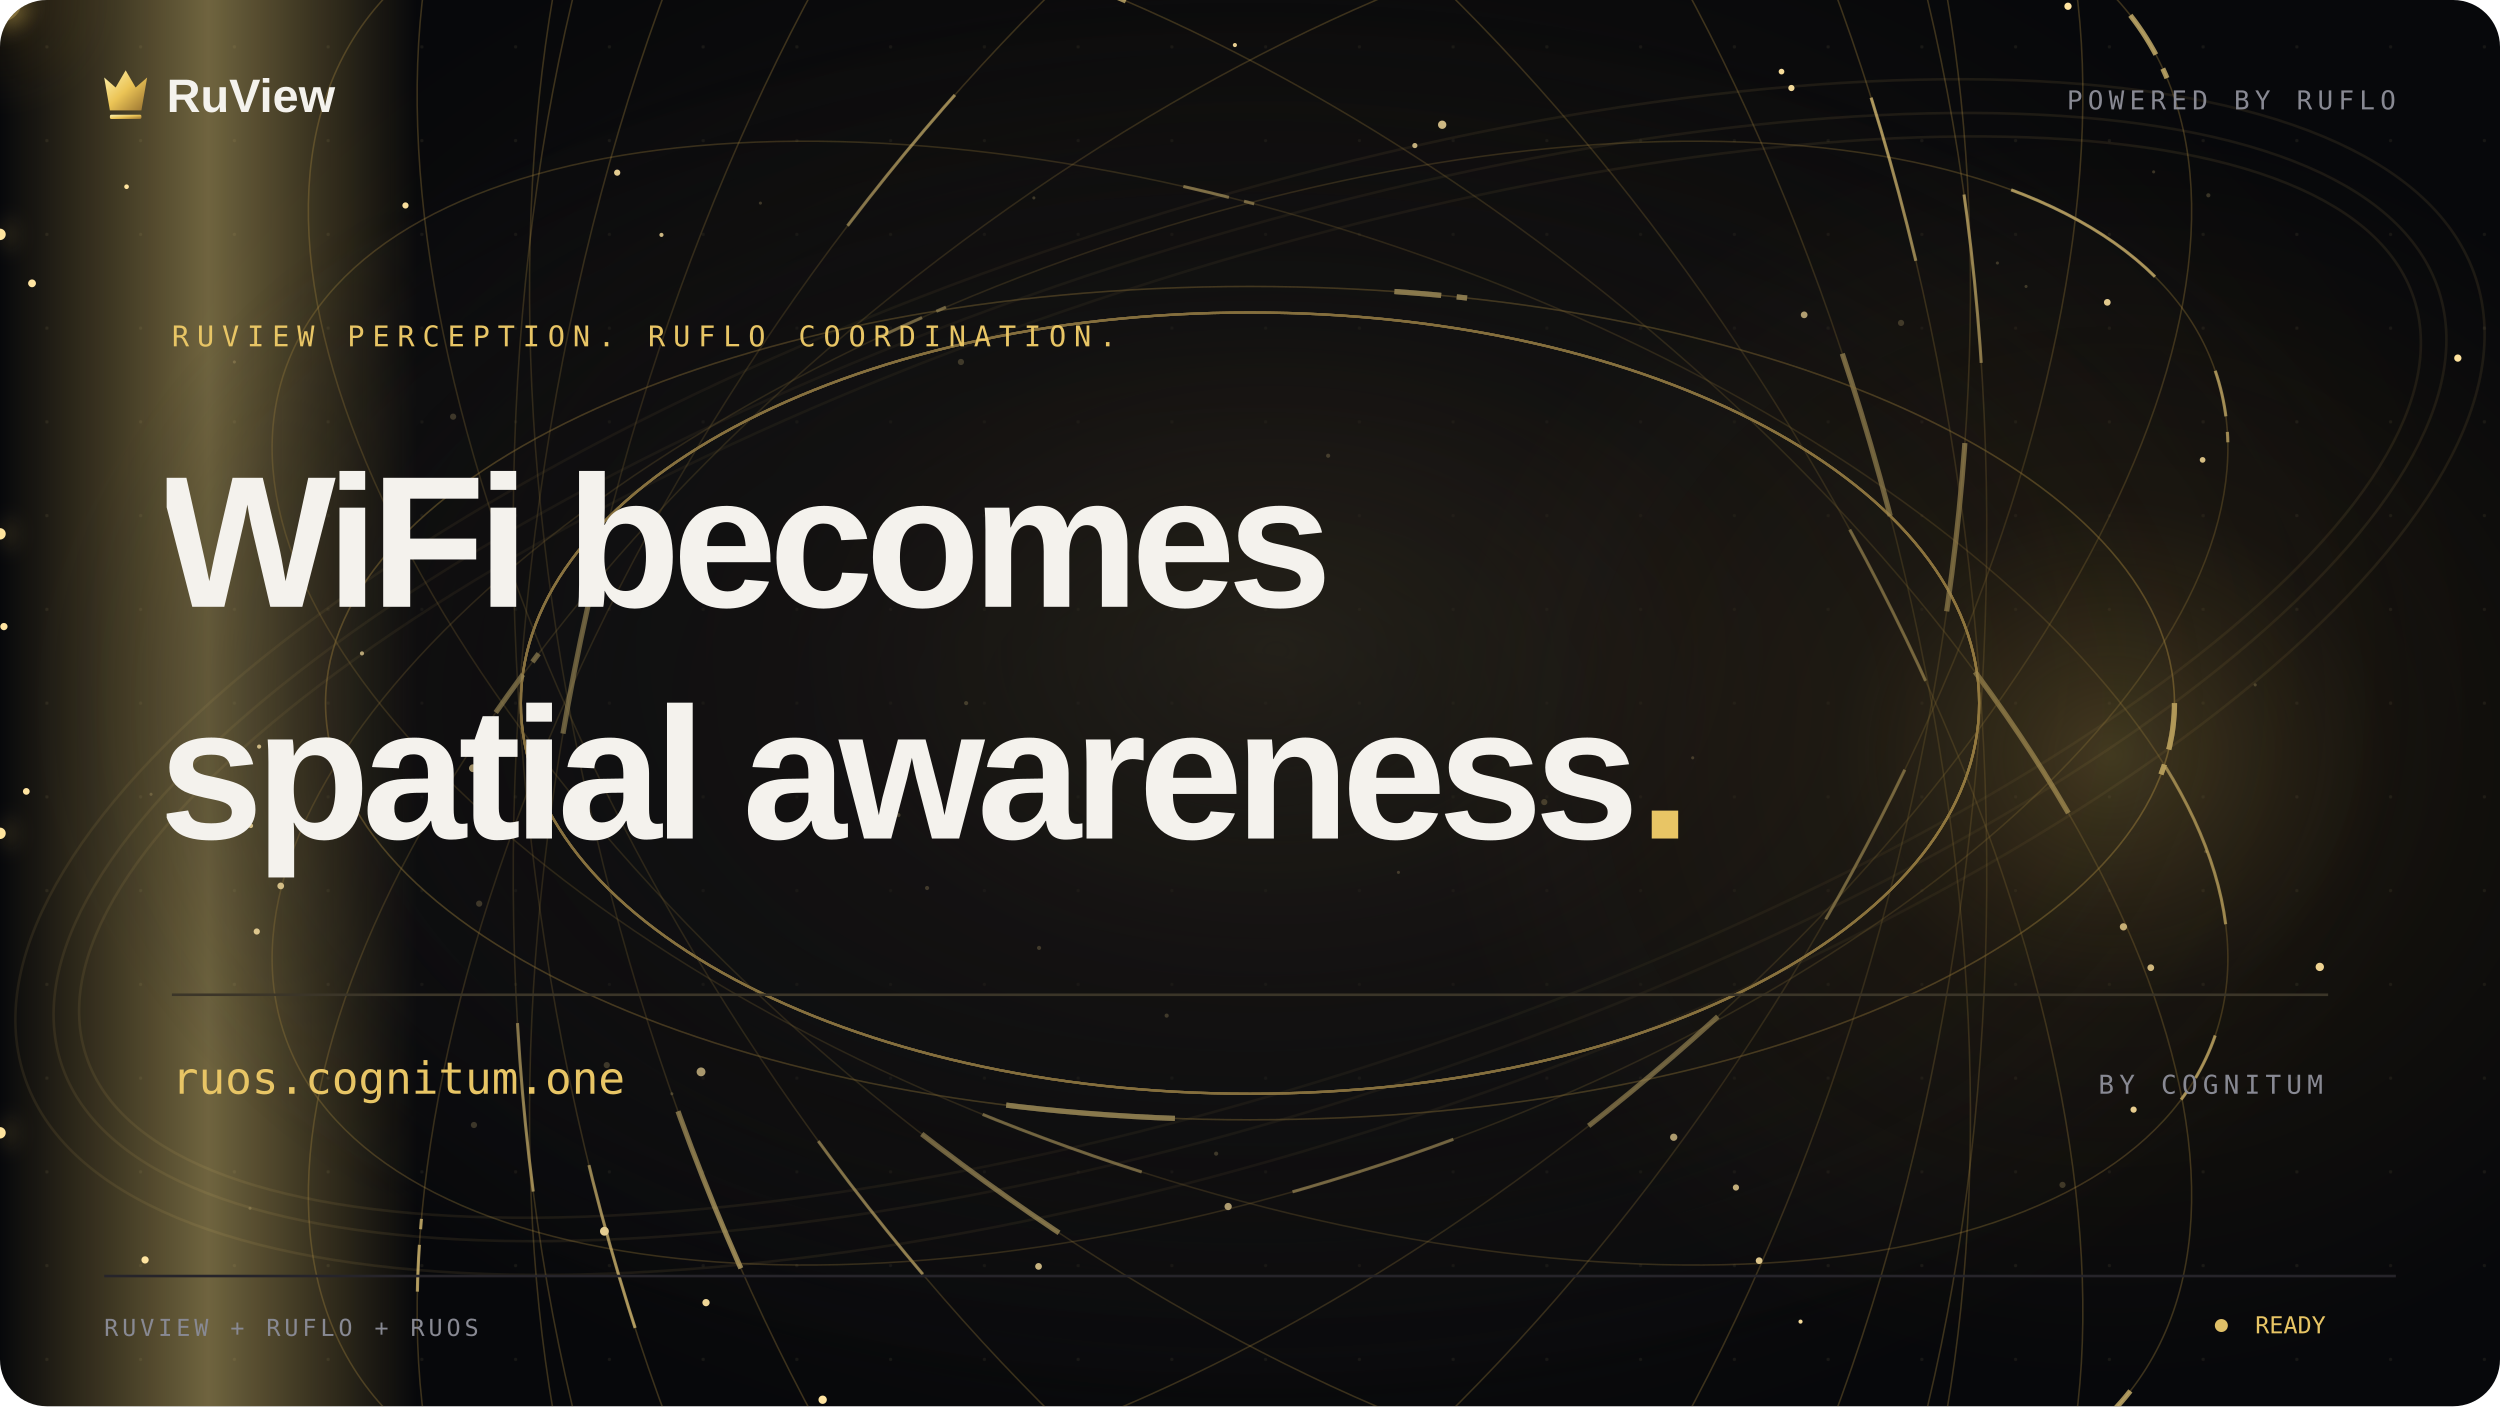
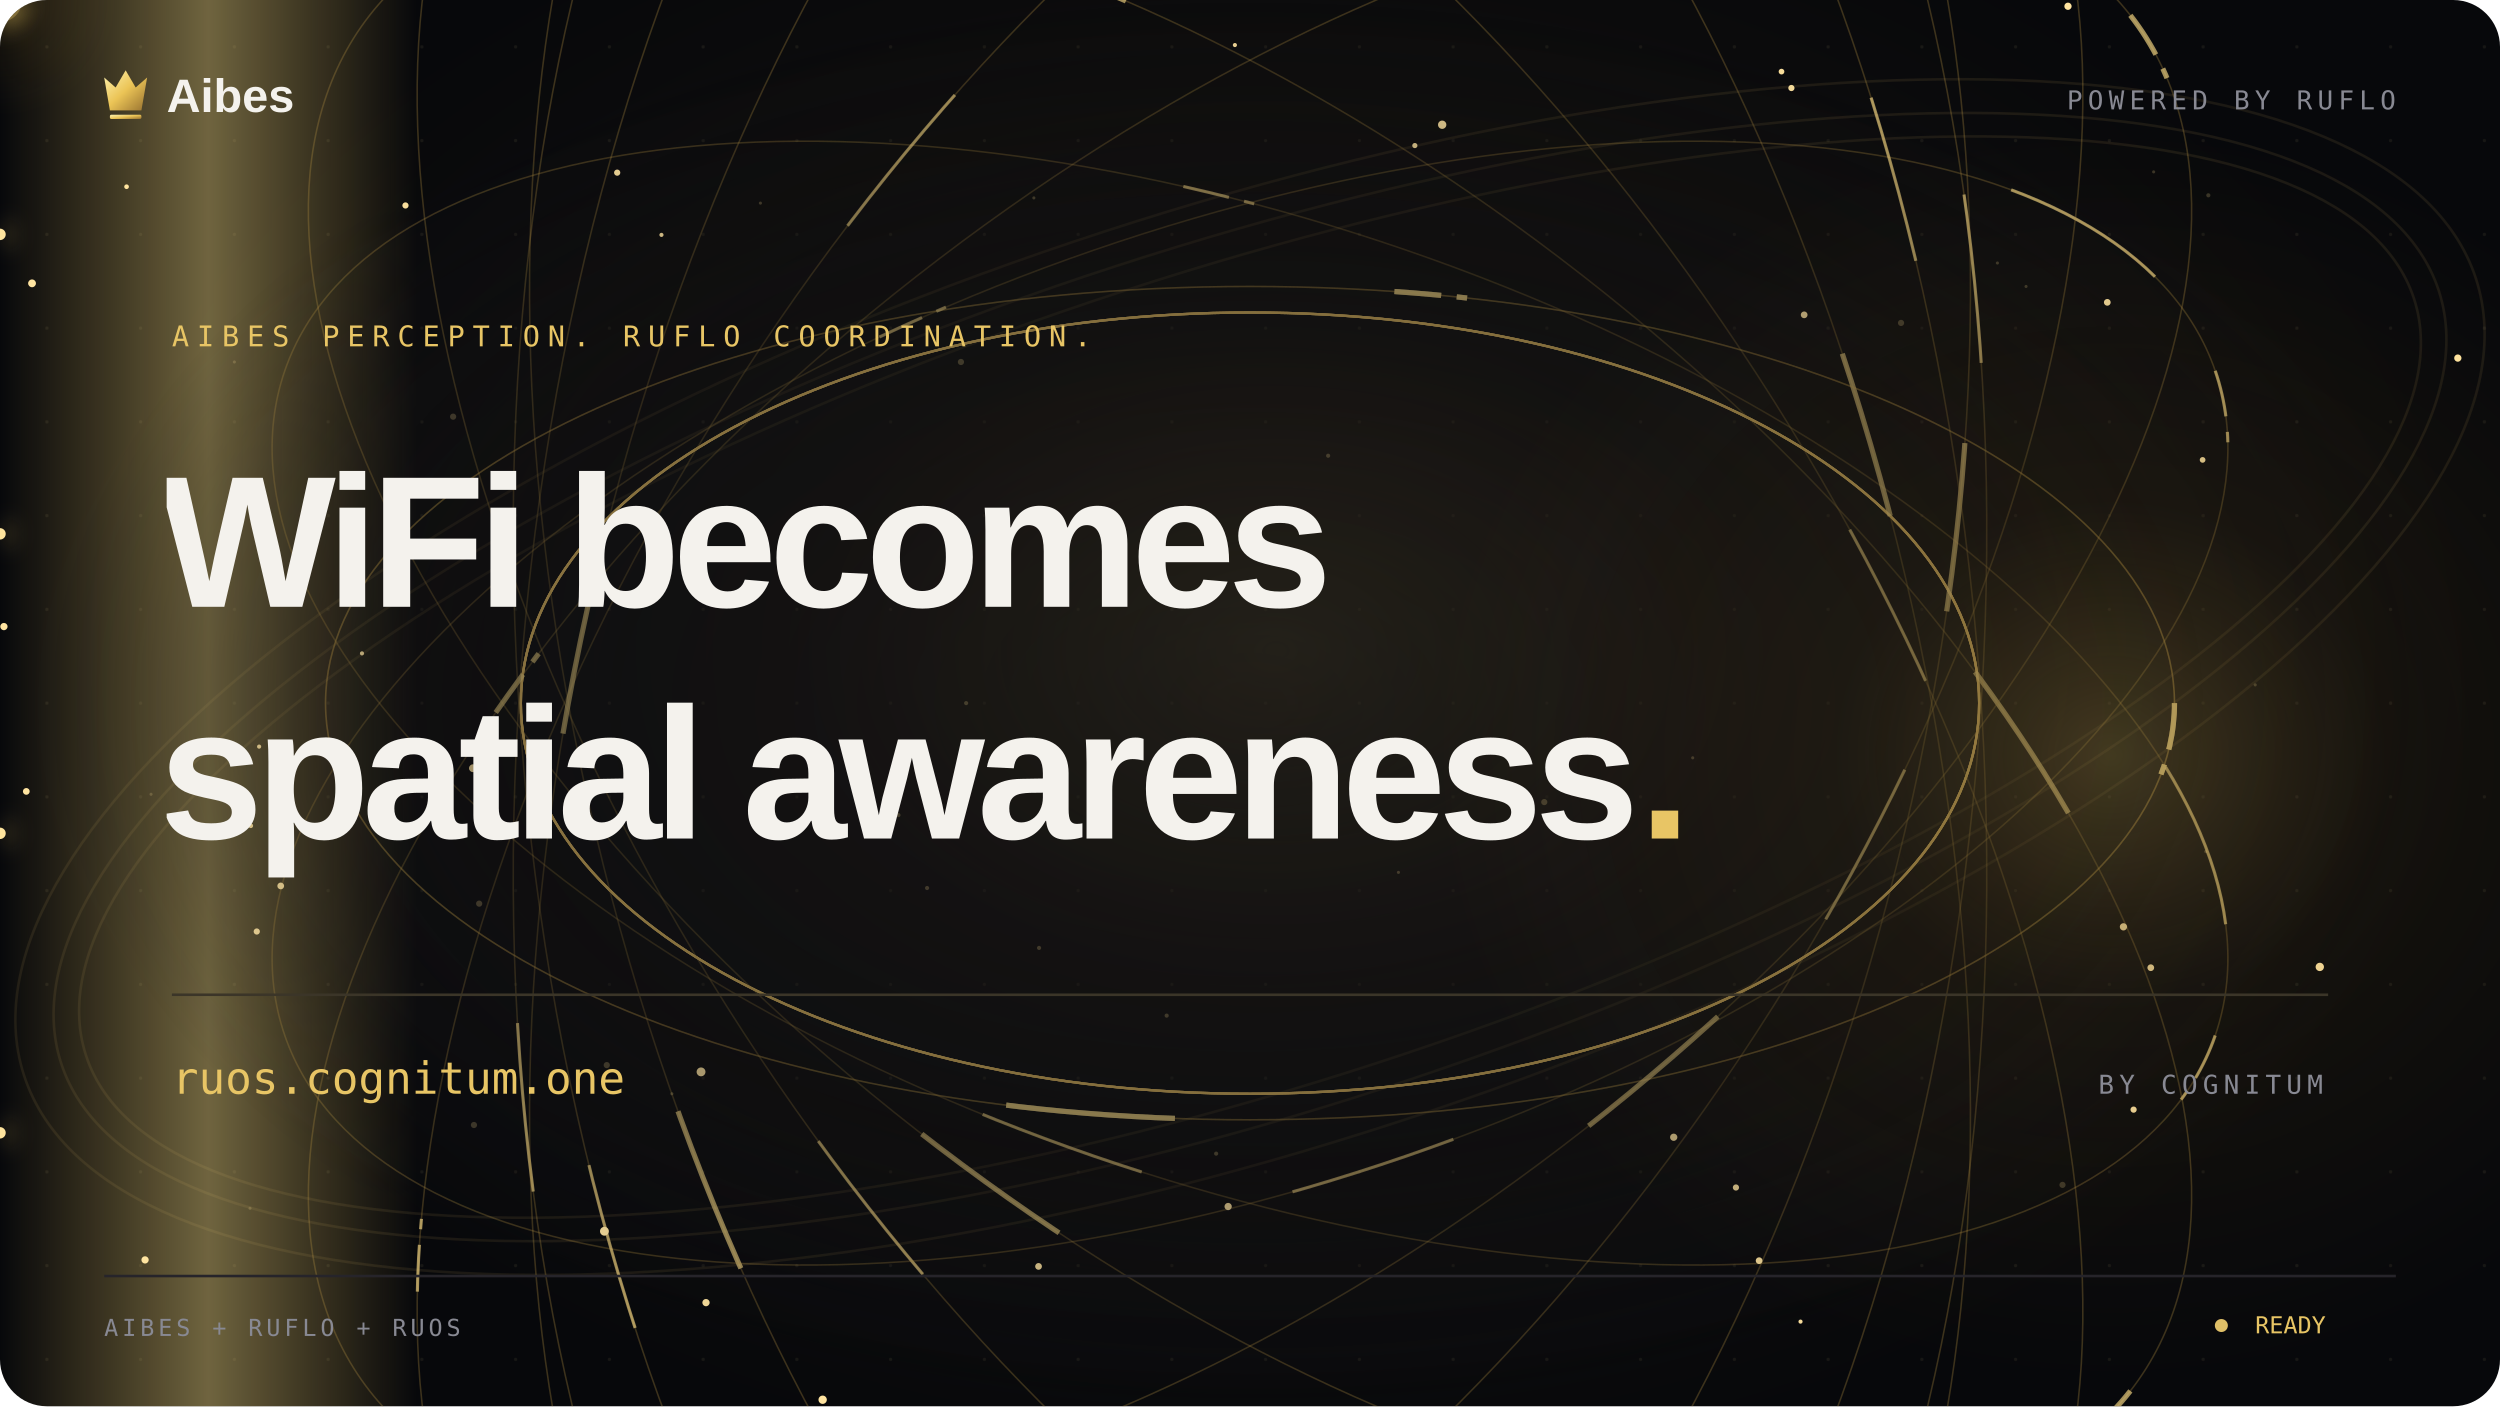
<svg xmlns="http://www.w3.org/2000/svg" width="640" height="360" viewBox="0 0 960 540" role="img" aria-labelledby="title desc">
  <defs>
    <radialGradient id="bg">
      <stop stop-color="#151518" />
      <stop offset="1" stop-color="#07080b" />
    </radialGradient>
    <radialGradient id="aura">
      <stop stop-color="#edc65a" stop-opacity=".23" />
      <stop offset=".4" stop-color="#ba8823" stop-opacity=".07" />
      <stop offset="1" stop-color="#ba8823" stop-opacity="0" />
    </radialGradient>
    <linearGradient id="gold" x1="0" y1="0" x2="1" y2="1">
      <stop stop-color="#fff4b1" />
      <stop offset=".5" stop-color="#ebc456" />
      <stop offset="1" stop-color="#96702f" />
    </linearGradient>
    <linearGradient id="panel" x2="0" y2="1">
      <stop stop-color="#191a20" />
      <stop offset="1" stop-color="#0d0e13" />
    </linearGradient>
    <pattern id="grid" width="36" height="36" patternUnits="userSpaceOnUse">
      <circle cx="18" cy="18" r=".65" fill="#d4c78e" opacity=".22" />
    </pattern>
    <filter id="bloom" x="-100%" y="-100%" width="300%" height="300%">
      <feGaussianBlur stdDeviation="4" />
    </filter>
    <clipPath id="frame">
      <rect width="960" height="540" rx="18" />
    </clipPath>
    <clipPath id="line1">
      <rect x="64" y="155" width="850" height="93" />
    </clipPath>
    <clipPath id="line2">
      <rect x="64" y="244" width="850" height="100" />
    </clipPath>
    <g id="crown" fill="url(#gold)">
      <path d="M0 5l8 7L15 0l7 12 8-7-4 23H4z" />
      <rect x="4" y="31" width="22" height="3" rx="1" />
    </g>
    <style>
text{font-family:Arial,Helvetica,sans-serif;fill:#f4f2ed}.mono{font-family:monospace}.muted{fill:#888993}.gold{fill:#e8c565}.scene{opacity:0}.end{opacity:1}.wire{fill:none;stroke:#c2a155;stroke-width:1}.all{animation-duration:18s;animation-iteration-count:infinite;animation-timing-function:cubic-bezier(.22,.65,.3,1)}
@keyframes intro{0%,17%{opacity:1;transform:translateY(0)}22%,94%{opacity:0;transform:translateY(-12px)}100%{opacity:1;transform:translateY(0)}}
@keyframes network{0%,20%{opacity:0;transform:translateY(18px) scale(.98)}25%,44%{opacity:1;transform:translateY(0) scale(1)}49%,100%{opacity:0;transform:translateY(-15px) scale(1.02)}}
@keyframes work{0%,46%{opacity:0;transform:translateY(18px)}51%,66%{opacity:1;transform:translateY(0)}71%,100%{opacity:0;transform:translateY(-14px)}}
@keyframes finale{0%,69%{opacity:0}74%,92%{opacity:1}97%,100%{opacity:0}}
.intro{animation-name:intro}.network{animation-name:network;transform-origin:480px 270px}.work{animation-name:work}.end{animation-name:finale}
@keyframes reveal1{0%,69%{transform:translateY(100px)}77%,100%{transform:translateY(0)}}@keyframes reveal2{0%,73%{transform:translateY(110px)}81%,100%{transform:translateY(0)}}.headline1{animation-name:reveal1}.headline2{animation-name:reveal2}
@keyframes breathe{50%{opacity:.6;transform:scale(1.12)}}.breathe{animation:breathe 4.5s ease-in-out infinite;transform-origin:480px 239px}
@keyframes spin{to{transform:rotate(360deg)}}.orbit{animation:spin 18s linear infinite;transform-origin:480px 239px}
@keyframes send{0%,9%{transform:translate(0,0)}14%,100%{transform:translate(-14px,-19px)}}.cursor{animation-name:send}
@keyframes type{0%,2%{clip-path:inset(0 100% 0 0)}12%,100%{clip-path:inset(0 0 0 0)}}.typing{animation-name:type;animation-timing-function:steps(26,end)}
@keyframes task{0%,49%{transform:translateY(25px);opacity:0}55%,100%{transform:translateY(0);opacity:1}}.task{animation-name:task}.task2{animation-delay:.3s}.task3{animation-delay:.6s}
@keyframes grow{0%,54%{transform:scaleX(0)}63%,100%{transform:scaleX(1)}}.grow{animation-name:grow;transform-box:fill-box;transform-origin:left}
@keyframes tick{0%,62%{opacity:0}65%,100%{opacity:1}}.tick{animation-name:tick}
@keyframes trace{0%,22%{stroke-dashoffset:1}38%,100%{stroke-dashoffset:0}}.trace{stroke-dasharray:1;animation-name:trace}
@keyframes drift{50%{transform:translateY(-10px);opacity:.8}}.dust{animation:drift 9s ease-in-out infinite}
@media(prefers-reduced-motion:reduce){*{animation:none!important}.scene{opacity:0}.end{opacity:1}.moving{display:none}}

@keyframes signal{0%,13%{transform:translate(480px,205px)}20%{transform:translate(708px,301px)}26%,43%{transform:translate(480px,239px)}49%{transform:translate(215px,155px)}55%{transform:translate(479px,155px)}61%{transform:translate(743px,155px)}72%,93%{transform:translate(782px,307px)}100%{transform:translate(480px,205px)}}
.signal{animation-name:signal}.signal-glow{animation:shimmer 3s ease-in-out infinite}@keyframes shimmer{50%{opacity:.45}}
@keyframes haloExpand{0%,12%{opacity:0;transform:scale(.5)}16%{opacity:.7}23%,100%{opacity:0;transform:scale(2.5)}}.clickring{animation-name:haloExpand;transform-origin:708px 301px}
@keyframes aurora{0%,100%{transform:translate(-30px,10px) rotate(-4deg)}50%{transform:translate(30px,-10px) rotate(4deg)}}.aurora{animation:aurora 18s ease-in-out infinite;transform-origin:480px 270px}
@keyframes dash{to{stroke-dashoffset:-80}}.stream{stroke-dasharray:2 18;animation:dash 3s linear infinite}
@keyframes count{0%,52%{opacity:0;transform:translateY(8px)}58%,100%{opacity:1;transform:translateY(0)}}.detail{animation-name:count}
@keyframes buildLine{0%,51%{stroke-dashoffset:1}64%,100%{stroke-dashoffset:0}}.buildLine{stroke-dasharray:1;animation-name:buildLine}
@keyframes underline{0%,78%{transform:scaleX(0)}85%,100%{transform:scaleX(1)}}.underline{animation-name:underline;transform-origin:66px 350px}
@keyframes dock{0%,49%{opacity:0;transform:translateY(14px)}55%,100%{opacity:1;transform:translateY(0)}}.dock{animation-name:dock}
@media(prefers-reduced-motion:reduce){.signal,.clickring{display:none}}

@keyframes vortexCW{to{transform:rotate(360deg)}}@keyframes vortexCCW{to{transform:rotate(-360deg)}}
.vortex{transform-origin:480px 270px;animation:vortexCW 36s linear infinite}.counter{transform-origin:480px 270px;animation:vortexCCW 54s linear infinite}
@keyframes current{to{stroke-dashoffset:-1200}}.current{animation:current 9s linear infinite}
@keyframes bgEnergy{0%,12%,100%{opacity:.22}22%,40%{opacity:.6}52%,65%{opacity:.4}74%,84%{opacity:.7}94%{opacity:.28}}.bgEnergy{animation:bgEnergy 18s ease-in-out infinite}
@keyframes wave{0%{opacity:0;transform:scale(.3)}20%{opacity:.35}80%{opacity:.07}100%{opacity:0;transform:scale(1.9)}}.wave{transform-origin:480px 270px;animation:wave 9s cubic-bezier(.15,.35,.5,1) infinite}
@keyframes glimmer{0%,100%{opacity:.08}50%{opacity:.72}}.glimmer{animation:glimmer 6s ease-in-out infinite}
@keyframes comet{0%{opacity:0;transform:translate(-160px,70px)}12%{opacity:.65}58%{opacity:.25}75%,100%{opacity:0;transform:translate(1060px,-300px)}}.comet{animation:comet 9s linear infinite}
@keyframes beam{0%,100%{transform:translate(-150px,0) rotate(-12deg);opacity:0}35%{opacity:.18}65%{opacity:.07;transform:translate(1050px,0) rotate(-12deg)}80%{opacity:0}}.beam{animation:beam 18s ease-in-out infinite;transform-origin:center}
@media(prefers-reduced-motion:reduce){.dynamic-bg{display:none}}

.all{animation-duration:24s}
@keyframes work{0%,46%{opacity:0;transform:translateY(18px)}50%,72%{opacity:1;transform:translateY(0)}76%,100%{opacity:0;transform:translateY(-14px)}}
@keyframes finale{0%,75%{opacity:0}79%,93%{opacity:1}97%,100%{opacity:0}}
@keyframes reveal1{0%,75%{transform:translateY(100px)}82%,100%{transform:translateY(0)}}
@keyframes reveal2{0%,78%{transform:translateY(110px)}85%,100%{transform:translateY(0)}}
@keyframes signal{0%,13%{transform:translate(480px,205px)}20%{transform:translate(708px,301px)}26%,43%{transform:translate(480px,239px)}49%{transform:translate(803px,182px)}55%{transform:translate(803px,235px)}63%,72%{transform:translate(803px,288px)}80%,93%{transform:translate(782px,307px)}100%{transform:translate(480px,205px)}}
@keyframes browserOpen{0%,48%{opacity:0;transform:translateY(20px) scale(.96)}53%,100%{opacity:1;transform:translateY(0) scale(1)}}.browserOpen{animation-name:browserOpen;transform-origin:380px 230px}
@keyframes terminalOpen{0%,53%{opacity:0;transform:translateY(14px)}58%,100%{opacity:1;transform:translateY(0)}}.terminalOpen{animation-name:terminalOpen}
@keyframes terminalText{0%,57%{opacity:0}60%,100%{opacity:1}}.terminalText{animation-name:terminalText}
@keyframes done{0%,65%{opacity:0}69%,100%{opacity:1}}.done{animation-name:done}
@keyframes pointerMove{0%,50%{transform:translate(350px,275px)}55%{transform:translate(529px,267px)}59%{transform:translate(570px,325px)}66%,100%{transform:translate(738px,346px)}}.desktopPointer{animation-name:pointerMove}
@keyframes chartGrow{0%,53%{transform:scaleY(.05)}63%,100%{transform:scaleY(1)}}.chartGrow{animation-name:chartGrow;transform-box:fill-box;transform-origin:bottom}
</style>
    <radialGradient id="readability">
      <stop stop-color="#08090e" stop-opacity=".58" />
      <stop offset=".65" stop-color="#08090e" stop-opacity=".38" />
      <stop offset="1" stop-color="#08090e" stop-opacity="0" />
    </radialGradient>
    <linearGradient id="beamGold">
      <stop stop-color="#e7bf56" stop-opacity="0" />
      <stop offset=".5" stop-color="#efd57f" stop-opacity=".45" />
      <stop offset="1" stop-color="#e7bf56" stop-opacity="0" />
    </linearGradient>
  </defs>
  <g clip-path="url(#frame)">
    <rect width="960" height="540" fill="url(#bg)" />
    <rect width="960" height="540" fill="url(#grid)" opacity=".35" />
    <ellipse cx="490" cy="250" rx="460" ry="320" fill="url(#aura)" />
    <g>
      <g class="aurora" fill="none" stroke="#c6a457" opacity=".11">
        <ellipse cx="480" cy="260" rx="470" ry="156" transform="rotate(-18 480 260)" />
        <ellipse cx="480" cy="260" rx="480" ry="166" transform="rotate(-18 480 260)" />
        <ellipse cx="480" cy="260" rx="495" ry="180" transform="rotate(-18 480 260)" />
      </g>
    </g>
    <g>
      <g class="dynamic-bg">
        <g class="bgEnergy">
          <rect class="beam" x="0" y="-120" width="160" height="850" fill="url(#beamGold)" />
          <ellipse cx="480" cy="270" rx="280" ry="150" fill="none" stroke="#dcb55e" stroke-width=".9" class="wave" style="animation-delay:-0s" />
          <ellipse cx="480" cy="270" rx="280" ry="150" fill="none" stroke="#dcb55e" stroke-width=".9" class="wave" style="animation-delay:-3s" />
          <ellipse cx="480" cy="270" rx="280" ry="150" fill="none" stroke="#dcb55e" stroke-width=".9" class="wave" style="animation-delay:-6s" />
          <g class="vortex" fill="none">
            <ellipse cx="480" cy="270" rx="355" ry="160" transform="rotate(0 480 270)" stroke="#b89342" stroke-width=".6" opacity=".3" />
            <ellipse cx="480" cy="270" rx="355" ry="160" transform="rotate(0 480 270)" stroke="#f7d884" stroke-width="2" stroke-dasharray="18 6 4 420 65 800" class="current" style="animation-delay:-0.0s" opacity=".65" />
            <ellipse cx="480" cy="270" rx="392" ry="184" transform="rotate(19 480 270)" stroke="#b89342" stroke-width=".6" opacity=".3" />
            <ellipse cx="480" cy="270" rx="392" ry="184" transform="rotate(19 480 270)" stroke="#f7d884" stroke-width="1.2" stroke-dasharray="18 6 4 420 65 800" class="current" style="animation-delay:-1.5s" opacity=".65" />
            <ellipse cx="480" cy="270" rx="429" ry="208" transform="rotate(38 480 270)" stroke="#b89342" stroke-width=".6" opacity=".3" />
            <ellipse cx="480" cy="270" rx="429" ry="208" transform="rotate(38 480 270)" stroke="#f7d884" stroke-width="2" stroke-dasharray="18 6 4 420 65 800" class="current" style="animation-delay:-3.0s" opacity=".65" />
            <ellipse cx="480" cy="270" rx="466" ry="232" transform="rotate(57 480 270)" stroke="#b89342" stroke-width=".6" opacity=".3" />
            <ellipse cx="480" cy="270" rx="466" ry="232" transform="rotate(57 480 270)" stroke="#f7d884" stroke-width="1.2" stroke-dasharray="18 6 4 420 65 800" class="current" style="animation-delay:-4.5s" opacity=".65" />
            <ellipse cx="480" cy="270" rx="503" ry="256" transform="rotate(76 480 270)" stroke="#b89342" stroke-width=".6" opacity=".3" />
            <ellipse cx="480" cy="270" rx="503" ry="256" transform="rotate(76 480 270)" stroke="#f7d884" stroke-width="2" stroke-dasharray="18 6 4 420 65 800" class="current" style="animation-delay:-6.0s" opacity=".65" />
            <ellipse cx="480" cy="270" rx="540" ry="280" transform="rotate(95 480 270)" stroke="#b89342" stroke-width=".6" opacity=".3" />
            <ellipse cx="480" cy="270" rx="540" ry="280" transform="rotate(95 480 270)" stroke="#f7d884" stroke-width="1.2" stroke-dasharray="18 6 4 420 65 800" class="current" style="animation-delay:-7.5s" opacity=".65" />
          </g>
          <g class="counter" fill="none">
            <ellipse cx="480" cy="270" rx="355" ry="160" transform="rotate(0 480 270)" stroke="#b89342" stroke-width=".6" opacity=".3" />
            <ellipse cx="480" cy="270" rx="355" ry="160" transform="rotate(0 480 270)" stroke="#f7d884" stroke-width="2" stroke-dasharray="18 6 4 420 65 800" class="current" style="animation-delay:-0.0s" opacity=".65" />
            <ellipse cx="480" cy="270" rx="392" ry="184" transform="rotate(-19 480 270)" stroke="#b89342" stroke-width=".6" opacity=".3" />
            <ellipse cx="480" cy="270" rx="392" ry="184" transform="rotate(-19 480 270)" stroke="#f7d884" stroke-width="1.2" stroke-dasharray="18 6 4 420 65 800" class="current" style="animation-delay:-1.5s" opacity=".65" />
            <ellipse cx="480" cy="270" rx="429" ry="208" transform="rotate(-38 480 270)" stroke="#b89342" stroke-width=".6" opacity=".3" />
            <ellipse cx="480" cy="270" rx="429" ry="208" transform="rotate(-38 480 270)" stroke="#f7d884" stroke-width="2" stroke-dasharray="18 6 4 420 65 800" class="current" style="animation-delay:-3.0s" opacity=".65" />
            <ellipse cx="480" cy="270" rx="466" ry="232" transform="rotate(-57 480 270)" stroke="#b89342" stroke-width=".6" opacity=".3" />
            <ellipse cx="480" cy="270" rx="466" ry="232" transform="rotate(-57 480 270)" stroke="#f7d884" stroke-width="1.2" stroke-dasharray="18 6 4 420 65 800" class="current" style="animation-delay:-4.5s" opacity=".65" />
            <ellipse cx="480" cy="270" rx="503" ry="256" transform="rotate(-76 480 270)" stroke="#b89342" stroke-width=".6" opacity=".3" />
            <ellipse cx="480" cy="270" rx="503" ry="256" transform="rotate(-76 480 270)" stroke="#f7d884" stroke-width="2" stroke-dasharray="18 6 4 420 65 800" class="current" style="animation-delay:-6.0s" opacity=".65" />
            <ellipse cx="480" cy="270" rx="540" ry="280" transform="rotate(-95 480 270)" stroke="#b89342" stroke-width=".6" opacity=".3" />
            <ellipse cx="480" cy="270" rx="540" ry="280" transform="rotate(-95 480 270)" stroke="#f7d884" stroke-width="1.2" stroke-dasharray="18 6 4 420 65 800" class="current" style="animation-delay:-7.5s" opacity=".65" />
          </g>
          <circle cx="10.1" cy="303.9" r="1.3" fill="#ffe4a0" class="glimmer" style="animation-delay:-0s" />
          <circle cx="313.0" cy="-39.8" r="1.5" fill="#ffe4a0" class="glimmer" style="animation-delay:-1s" />
          <circle cx="666.6" cy="456.0" r="1.2" fill="#ffe4a0" class="glimmer" style="animation-delay:-2s" />
          <circle cx="55.7" cy="483.8" r="1.4" fill="#ffe4a0" class="glimmer" style="animation-delay:-3s" />
          <circle cx="96.3" cy="317.1" r="0.9" fill="#ffe4a0" class="glimmer" style="animation-delay:-4s" />
          <circle cx="48.6" cy="71.7" r="0.9" fill="#ffe4a0" class="glimmer" style="animation-delay:-5s" />
          <circle cx="107.8" cy="340.2" r="1.3" fill="#ffe4a0" class="glimmer" style="animation-delay:-0s" />
          <circle cx="471.6" cy="463.3" r="1.4" fill="#ffe4a0" class="glimmer" style="animation-delay:-1s" />
          <circle cx="315.9" cy="537.5" r="1.6" fill="#ffe4a0" class="glimmer" style="animation-delay:-2s" />
          <circle cx="12.3" cy="108.8" r="1.5" fill="#ffe4a0" class="glimmer" style="animation-delay:-3s" />
          <circle cx="815.4" cy="355.9" r="1.4" fill="#ffe4a0" class="glimmer" style="animation-delay:-4s" />
          <circle cx="181.6" cy="295.0" r="1.5" fill="#ffe4a0" class="glimmer" style="animation-delay:-5s" />
          <circle cx="237.0" cy="66.3" r="1.2" fill="#ffe4a0" class="glimmer" style="animation-delay:-0s" />
          <circle cx="691.4" cy="507.5" r="0.8" fill="#ffe4a0" class="glimmer" style="animation-delay:-1s" />
          <circle cx="199.7" cy="-15.0" r="0.9" fill="#ffe4a0" class="glimmer" style="animation-delay:-2s" />
          <circle cx="437.0" cy="543.0" r="1.6" fill="#ffe4a0" class="glimmer" style="animation-delay:-3s" />
          <circle cx="675.5" cy="484.1" r="1.3" fill="#ffe4a0" class="glimmer" style="animation-delay:-4s" />
          <circle cx="642.7" cy="436.7" r="1.4" fill="#ffe4a0" class="glimmer" style="animation-delay:-5s" />
          <circle cx="155.7" cy="78.9" r="1.2" fill="#ffe4a0" class="glimmer" style="animation-delay:-0s" />
          <circle cx="819.3" cy="426.1" r="1.2" fill="#ffe4a0" class="glimmer" style="animation-delay:-1s" />
          <circle cx="139.0" cy="250.9" r="0.8" fill="#ffe4a0" class="glimmer" style="animation-delay:-2s" />
          <circle cx="1.5" cy="240.6" r="1.4" fill="#ffe4a0" class="glimmer" style="animation-delay:-3s" />
          <circle cx="845.8" cy="176.6" r="1.1" fill="#ffe4a0" class="glimmer" style="animation-delay:-4s" />
          <circle cx="271.1" cy="500.2" r="1.4" fill="#ffe4a0" class="glimmer" style="animation-delay:-5s" />
          <circle cx="692.8" cy="120.9" r="1.3" fill="#ffe4a0" class="glimmer" style="animation-delay:-0s" />
          <circle cx="532.9" cy="-30.2" r="1.1" fill="#ffe4a0" class="glimmer" style="animation-delay:-1s" />
          <circle cx="825.9" cy="371.6" r="1.3" fill="#ffe4a0" class="glimmer" style="animation-delay:-2s" />
          <circle cx="543.3" cy="55.9" r="1.0" fill="#ffe4a0" class="glimmer" style="animation-delay:-3s" />
          <circle cx="269.2" cy="411.6" r="1.7" fill="#ffe4a0" class="glimmer" style="animation-delay:-4s" />
          <circle cx="232.1" cy="472.8" r="1.7" fill="#ffe4a0" class="glimmer" style="animation-delay:-5s" />
          <circle cx="553.8" cy="47.9" r="1.6" fill="#ffe4a0" class="glimmer" style="animation-delay:-0s" />
          <circle cx="684.1" cy="27.5" r="1.1" fill="#ffe4a0" class="glimmer" style="animation-delay:-1s" />
          <circle cx="794.1" cy="2.4" r="1.4" fill="#ffe4a0" class="glimmer" style="animation-delay:-2s" />
          <circle cx="253.7" cy="560.1" r="1.4" fill="#ffe4a0" class="glimmer" style="animation-delay:-3s" />
          <circle cx="943.8" cy="137.5" r="1.4" fill="#ffe4a0" class="glimmer" style="animation-delay:-4s" />
          <circle cx="809.2" cy="116.1" r="1.3" fill="#ffe4a0" class="glimmer" style="animation-delay:-5s" />
          <circle cx="474.2" cy="17.3" r="0.8" fill="#ffe4a0" class="glimmer" style="animation-delay:-0s" />
          <circle cx="687.9" cy="33.8" r="1.2" fill="#ffe4a0" class="glimmer" style="animation-delay:-1s" />
          <circle cx="113.0" cy="221.0" r="1.5" fill="#ffe4a0" class="glimmer" style="animation-delay:-2s" />
          <circle cx="398.8" cy="486.3" r="1.3" fill="#ffe4a0" class="glimmer" style="animation-delay:-3s" />
          <circle cx="99.5" cy="286.7" r="0.8" fill="#ffe4a0" class="glimmer" style="animation-delay:-4s" />
          <circle cx="98.6" cy="357.7" r="1.2" fill="#ffe4a0" class="glimmer" style="animation-delay:-5s" />
          <circle cx="254.0" cy="90.2" r="0.8" fill="#ffe4a0" class="glimmer" style="animation-delay:-0s" />
          <circle cx="890.8" cy="371.3" r="1.6" fill="#ffe4a0" class="glimmer" style="animation-delay:-1s" />
          <circle cx="445.2" cy="-59.7" r="0.9" fill="#ffe4a0" class="glimmer" style="animation-delay:-2s" />
          <circle cx="609.1" cy="555.7" r="1.1" fill="#ffe4a0" class="glimmer" style="animation-delay:-3s" />
          <g class="comet" style="animation-delay:-0.0s">
            <path d="M-90 112L0 90" stroke="url(#gold)" stroke-width="1.2" opacity=".5" />
            <circle cy="90" r="2.2" fill="#ffe6a1" />
            <circle cy="90" r="5" fill="#f3c864" opacity=".3" filter="url(#bloom)" />
          </g>
          <g class="comet" style="animation-delay:-1.8s">
            <path d="M-90 227L0 205" stroke="url(#gold)" stroke-width="1.2" opacity=".5" />
            <circle cy="205" r="2.2" fill="#ffe6a1" />
            <circle cy="205" r="5" fill="#f3c864" opacity=".3" filter="url(#bloom)" />
          </g>
          <g class="comet" style="animation-delay:-3.6s">
            <path d="M-90 342L0 320" stroke="url(#gold)" stroke-width="1.2" opacity=".5" />
            <circle cy="320" r="2.2" fill="#ffe6a1" />
            <circle cy="320" r="5" fill="#f3c864" opacity=".3" filter="url(#bloom)" />
          </g>
          <g class="comet" style="animation-delay:-5.4s">
            <path d="M-90 457L0 435" stroke="url(#gold)" stroke-width="1.2" opacity=".5" />
            <circle cy="435" r="2.2" fill="#ffe6a1" />
            <circle cy="435" r="5" fill="#f3c864" opacity=".3" filter="url(#bloom)" />
          </g>
          <g class="comet" style="animation-delay:-7.2s">
            <path d="M-90 572L0 550" stroke="url(#gold)" stroke-width="1.2" opacity=".5" />
            <circle cy="550" r="2.2" fill="#ffe6a1" />
            <circle cy="550" r="5" fill="#f3c864" opacity=".3" filter="url(#bloom)" />
          </g>
        </g>
        <ellipse cx="480" cy="270" rx="460" ry="280" fill="url(#readability)" />
      </g>
    </g>
    <circle class="dust" cx="188" cy="279" r="1.2" fill="#e6cc87" opacity=".22" style="animation-delay:-0s" />
    <circle class="dust" cx="448" cy="390" r="0.8" fill="#e6cc87" opacity=".22" style="animation-delay:-1s" />
    <circle class="dust" cx="510" cy="175" r="0.8" fill="#e6cc87" opacity=".22" style="animation-delay:-2s" />
    <circle class="dust" cx="847" cy="327" r="0.6" fill="#e6cc87" opacity=".22" style="animation-delay:-3s" />
    <circle class="dust" cx="537" cy="335" r="0.6" fill="#e6cc87" opacity=".22" style="animation-delay:-4s" />
    <circle class="dust" cx="827" cy="66" r="0.6" fill="#e6cc87" opacity=".22" style="animation-delay:-5s" />
    <circle class="dust" cx="399" cy="364" r="0.8" fill="#e6cc87" opacity=".22" style="animation-delay:-6s" />
    <circle class="dust" cx="90" cy="139" r="0.6" fill="#e6cc87" opacity=".22" style="animation-delay:-7s" />
    <circle class="dust" cx="258" cy="420" r="0.6" fill="#e6cc87" opacity=".22" style="animation-delay:-8s" />
    <circle class="dust" cx="467" cy="443" r="0.8" fill="#e6cc87" opacity=".22" style="animation-delay:-0s" />
    <circle class="dust" cx="650" cy="291" r="0.6" fill="#e6cc87" opacity=".22" style="animation-delay:-1s" />
    <circle class="dust" cx="356" cy="341" r="0.8" fill="#e6cc87" opacity=".22" style="animation-delay:-2s" />
    <circle class="dust" cx="730" cy="124" r="1.2" fill="#e6cc87" opacity=".22" style="animation-delay:-3s" />
    <circle class="dust" cx="397" cy="76" r="0.6" fill="#e6cc87" opacity=".22" style="animation-delay:-4s" />
    <circle class="dust" cx="778" cy="110" r="0.6" fill="#e6cc87" opacity=".22" style="animation-delay:-5s" />
    <circle class="dust" cx="848" cy="75" r="0.8" fill="#e6cc87" opacity=".22" style="animation-delay:-6s" />
    <circle class="dust" cx="184" cy="347" r="1.2" fill="#e6cc87" opacity=".22" style="animation-delay:-7s" />
    <circle class="dust" cx="371" cy="270" r="0.8" fill="#e6cc87" opacity=".22" style="animation-delay:-8s" />
    <circle class="dust" cx="174" cy="160" r="1.2" fill="#e6cc87" opacity=".22" style="animation-delay:-0s" />
    <circle class="dust" cx="58" cy="305" r="0.6" fill="#e6cc87" opacity=".22" style="animation-delay:-1s" />
    <circle class="dust" cx="96" cy="464" r="0.6" fill="#e6cc87" opacity=".22" style="animation-delay:-2s" />
    <circle class="dust" cx="233" cy="409" r="1.2" fill="#e6cc87" opacity=".22" style="animation-delay:-3s" />
    <circle class="dust" cx="792" cy="455" r="1.2" fill="#e6cc87" opacity=".22" style="animation-delay:-4s" />
    <circle class="dust" cx="767" cy="101" r="0.6" fill="#e6cc87" opacity=".22" style="animation-delay:-5s" />
    <circle class="dust" cx="593" cy="308" r="1.2" fill="#e6cc87" opacity=".22" style="animation-delay:-6s" />
    <circle class="dust" cx="866" cy="263" r="0.6" fill="#e6cc87" opacity=".22" style="animation-delay:-7s" />
    <circle class="dust" cx="369" cy="139" r="1.2" fill="#e6cc87" opacity=".22" style="animation-delay:-8s" />
    <circle class="dust" cx="439" cy="214" r="0.8" fill="#e6cc87" opacity=".22" style="animation-delay:-0s" />
    <circle class="dust" cx="482" cy="321" r="0.8" fill="#e6cc87" opacity=".22" style="animation-delay:-1s" />
    <circle class="dust" cx="345" cy="313" r="0.8" fill="#e6cc87" opacity=".22" style="animation-delay:-2s" />
    <circle class="dust" cx="292" cy="78" r="0.6" fill="#e6cc87" opacity=".22" style="animation-delay:-3s" />
    <circle class="dust" cx="182" cy="432" r="1.2" fill="#e6cc87" opacity=".22" style="animation-delay:-4s" />
    <use href="#crown" transform="translate(40 27) scale(.55)" />
-     <text x="64" y="43" font-size="18" font-weight="700">RuView</text>
+     <text x="64" y="43" font-size="18" font-weight="700">Aibes</text>
    <text x="920" y="42" text-anchor="end" class="mono muted" font-size="10" letter-spacing="2">POWERED BY RUFLO</text>
    <g class="scene intro all">
      <circle cx="480" cy="205" r="125" fill="url(#aura)" />
      <circle cx="480" cy="205" r="28" stroke="#f3d576" stroke-width="1" fill="none" />
      <text x="480" y="126" text-anchor="middle" font-size="32" letter-spacing="-1">Your room is already sending signals.</text>
      <rect x="215" y="269" width="530" height="64" rx="12" fill="url(#panel)" stroke="#554b31" />
      <text x="239" y="307" font-size="17" class="mono typing all">Sense. Understand. Act.</text>
      <rect x="689" y="282" width="38" height="38" rx="9" fill="url(#gold)" />
      <path d="M708 307v-13m-5 5 5-5 5 5" fill="none" stroke="#222018" stroke-width="2" stroke-linecap="round" />
      <path class="cursor all" d="M731 323l0 27 7-8 8 1z" fill="#faf8e7" stroke="#151515" stroke-width="1.4" />
      <text x="480" y="382" text-anchor="middle" font-size="11" letter-spacing="3" class="mono muted">WIFI SENSING. NO CAMERAS.</text>
      <g>
        <circle class="clickring all" cx="708" cy="301" r="25" fill="none" stroke="#fae29b" />
      </g>
      <g>
        <g fill="none" stroke="#e7c467" opacity=".65">
          <path d="M437 214Q480 161 523 214" />
          <path d="M420 205Q480 133 540 205" opacity=".4" />
          <path d="M404 196Q480 108 556 196" opacity=".2" />
        </g>
      </g>
    </g>
    <g class="scene network all">
      <text x="480" y="107" text-anchor="middle" font-size="30" letter-spacing="-.7">From radio signals to useful actions.</text>
      <g>
        <path d="M480 239C548 323 639 357 735 350" class="stream" fill="none" stroke="#f1d98f" stroke-width="1.5" opacity=".45" />
      </g>
      <g>
        <path d="M480 239C420 328 311 358 225 350" class="stream" fill="none" stroke="#f1d98f" stroke-width="1.5" opacity=".45" />
      </g>
      <g>
        <path d="M480 239C520 143 640 148 714 193" class="stream" fill="none" stroke="#f1d98f" stroke-width="1.5" opacity=".45" />
      </g>
      <g>
        <path d="M480 239C440 148 322 143 247 193" class="stream" fill="none" stroke="#f1d98f" stroke-width="1.5" opacity=".45" />
      </g>
      <path d="M480 239C440 148 322 143 247 193" class="wire" opacity=".2" />
      <path d="M480 239C440 148 322 143 247 193" class="wire trace all" pathLength="1" />
      <g class="moving">
        <circle r="7" fill="#f6cf63" opacity=".5" filter="url(#bloom)">
          <animateMotion path="M480 239C440 148 322 143 247 193" dur="2.4s" begin="-0.0s" repeatCount="indefinite" />
        </circle>
        <circle r="2.6" fill="#ffeaa1">
          <animateMotion path="M480 239C440 148 322 143 247 193" dur="2.4s" begin="-0.0s" repeatCount="indefinite" />
        </circle>
      </g>
      <g class="moving">
        <circle r="7" fill="#f6cf63" opacity=".5" filter="url(#bloom)">
          <animateMotion path="M480 239C440 148 322 143 247 193" dur="2.4s" begin="-1.2s" repeatCount="indefinite" />
        </circle>
        <circle r="2.6" fill="#ffeaa1">
          <animateMotion path="M480 239C440 148 322 143 247 193" dur="2.4s" begin="-1.2s" repeatCount="indefinite" />
        </circle>
      </g>
      <path d="M480 239C520 143 640 148 714 193" class="wire" opacity=".2" />
      <path d="M480 239C520 143 640 148 714 193" class="wire trace all" pathLength="1" />
      <g class="moving">
        <circle r="7" fill="#f6cf63" opacity=".5" filter="url(#bloom)">
          <animateMotion path="M480 239C520 143 640 148 714 193" dur="2.4s" begin="-0.2s" repeatCount="indefinite" />
        </circle>
        <circle r="2.6" fill="#ffeaa1">
          <animateMotion path="M480 239C520 143 640 148 714 193" dur="2.4s" begin="-0.2s" repeatCount="indefinite" />
        </circle>
      </g>
      <g class="moving">
        <circle r="7" fill="#f6cf63" opacity=".5" filter="url(#bloom)">
          <animateMotion path="M480 239C520 143 640 148 714 193" dur="2.4s" begin="-1.4s" repeatCount="indefinite" />
        </circle>
        <circle r="2.6" fill="#ffeaa1">
          <animateMotion path="M480 239C520 143 640 148 714 193" dur="2.4s" begin="-1.4s" repeatCount="indefinite" />
        </circle>
      </g>
      <path d="M480 239C420 328 311 358 225 350" class="wire" opacity=".2" />
      <path d="M480 239C420 328 311 358 225 350" class="wire trace all" pathLength="1" />
      <g class="moving">
        <circle r="7" fill="#f6cf63" opacity=".5" filter="url(#bloom)">
          <animateMotion path="M480 239C420 328 311 358 225 350" dur="2.4s" begin="-0.4s" repeatCount="indefinite" />
        </circle>
        <circle r="2.6" fill="#ffeaa1">
          <animateMotion path="M480 239C420 328 311 358 225 350" dur="2.4s" begin="-0.4s" repeatCount="indefinite" />
        </circle>
      </g>
      <g class="moving">
        <circle r="7" fill="#f6cf63" opacity=".5" filter="url(#bloom)">
          <animateMotion path="M480 239C420 328 311 358 225 350" dur="2.4s" begin="-1.6s" repeatCount="indefinite" />
        </circle>
        <circle r="2.6" fill="#ffeaa1">
          <animateMotion path="M480 239C420 328 311 358 225 350" dur="2.4s" begin="-1.6s" repeatCount="indefinite" />
        </circle>
      </g>
      <path d="M480 239C548 323 639 357 735 350" class="wire" opacity=".2" />
      <path d="M480 239C548 323 639 357 735 350" class="wire trace all" pathLength="1" />
      <g class="moving">
        <circle r="7" fill="#f6cf63" opacity=".5" filter="url(#bloom)">
          <animateMotion path="M480 239C548 323 639 357 735 350" dur="2.4s" begin="-0.6s" repeatCount="indefinite" />
        </circle>
        <circle r="2.6" fill="#ffeaa1">
          <animateMotion path="M480 239C548 323 639 357 735 350" dur="2.4s" begin="-0.6s" repeatCount="indefinite" />
        </circle>
      </g>
      <g class="moving">
        <circle r="7" fill="#f6cf63" opacity=".5" filter="url(#bloom)">
          <animateMotion path="M480 239C548 323 639 357 735 350" dur="2.4s" begin="-1.8s" repeatCount="indefinite" />
        </circle>
        <circle r="2.6" fill="#ffeaa1">
          <animateMotion path="M480 239C548 323 639 357 735 350" dur="2.4s" begin="-1.8s" repeatCount="indefinite" />
        </circle>
      </g>
      <circle cx="480" cy="239" r="98" fill="url(#aura)" class="breathe" />
      <circle cx="480" cy="239" r="57" fill="#111115" stroke="#6c5830" />
      <circle cx="480" cy="239" r="66" fill="none" stroke="#eac55e" stroke-opacity=".6" stroke-dasharray="38 170" class="orbit" />
      <use href="#crown" transform="translate(465 221)" />
      <rect x="147" y="169" width="200" height="55" rx="10" fill="url(#panel)" stroke="#51462e" />
      <circle cx="164" cy="191" r="3" fill="#e8c667" />
      <text x="177" y="195" font-size="18">WiFi sensors</text>
      <text x="177" y="212" font-size="8" class="mono muted" letter-spacing="1.8">CAPTURE</text>
      <rect x="614" y="169" width="200" height="55" rx="10" fill="url(#panel)" stroke="#51462e" />
      <circle cx="631" cy="191" r="3" fill="#e8c667" />
-       <text x="644" y="195" font-size="18">RuView</text>
+       <text x="644" y="195" font-size="18">Aibes</text>
      <text x="644" y="212" font-size="8" class="mono muted" letter-spacing="1.8">PERCEIVE</text>
      <rect x="125" y="326" width="200" height="55" rx="10" fill="url(#panel)" stroke="#51462e" />
      <circle cx="142" cy="348" r="3" fill="#e8c667" />
      <text x="155" y="352" font-size="18">Ruflo</text>
      <text x="155" y="369" font-size="8" class="mono muted" letter-spacing="1.8">COORDINATE</text>
      <rect x="635" y="326" width="200" height="55" rx="10" fill="url(#panel)" stroke="#51462e" />
      <circle cx="652" cy="348" r="3" fill="#e8c667" />
      <text x="665" y="352" font-size="18">ruOS</text>
      <text x="665" y="369" font-size="8" class="mono muted" letter-spacing="1.8">EXECUTE</text>
-       <text x="480" y="441" text-anchor="middle" class="mono muted" font-size="13">RuView senses. Ruflo coordinates. ruOS runs the workflow.</text>
+       <text x="480" y="441" text-anchor="middle" class="mono muted" font-size="13">Aibes senses. Ruflo coordinates. ruOS runs the workflow.</text>
      <g>
        <circle cx="480" cy="239" r="83" fill="none" stroke="#bca369" stroke-opacity=".22" stroke-dasharray="1 9" />
        <circle cx="480" cy="239" r="74" fill="none" stroke="#bca369" stroke-opacity=".15" />
      </g>
    </g>
    <g class="scene work all">
      <g>
-         <text x="480" y="92" text-anchor="middle" font-size="28" letter-spacing="-.6">A sensing workspace, powered by RuView.</text>
+         <text x="480" y="92" text-anchor="middle" font-size="28" letter-spacing="-.6">A sensing workspace, powered by Aibes.</text>
        <rect x="58" y="113" width="844" height="331" rx="12" fill="#090c12" stroke="#6a5931" />
        <path d="M70 144H890" stroke="#292b31" />
        <circle cx="76" cy="129" r="3" fill="#dcbf65" />
        <circle cx="87" cy="129" r="3" fill="#5b5c64" />
        <circle cx="98" cy="129" r="3" fill="#5b5c64" />
        <text x="480" y="133" text-anchor="middle" class="mono muted" font-size="9">ruOS / Desktops / ruview-workspace</text>
        <rect x="59" y="145" width="125" height="287" fill="#0c0e13" />
        <use href="#crown" transform="translate(72 158) scale(.4)" />
        <text x="91" y="170" font-size="15" font-weight="700">ruOS</text>
        <rect x="67" y="209" width="107" height="25" rx="5" fill="#302819" stroke="#63512c" />
        <rect x="76" y="194" width="7" height="6" rx="1" fill="none" stroke="#686b79" />
        <text x="91" y="201" font-size="10" class="muted">Overview</text>
        <rect x="76" y="222" width="7" height="6" rx="1" fill="none" stroke="#e1c577" />
        <text x="91" y="229" font-size="10" class="gold">Desktops</text>
        <rect x="76" y="250" width="7" height="6" rx="1" fill="none" stroke="#686b79" />
        <text x="91" y="257" font-size="10" class="muted">Terminal</text>
        <rect x="76" y="278" width="7" height="6" rx="1" fill="none" stroke="#686b79" />
        <text x="91" y="285" font-size="10" class="muted">Swarms</text>
        <rect x="76" y="306" width="7" height="6" rx="1" fill="none" stroke="#686b79" />
        <text x="91" y="313" font-size="10" class="muted">Network</text>
        <rect x="76" y="334" width="7" height="6" rx="1" fill="none" stroke="#686b79" />
        <text x="91" y="341" font-size="10" class="muted">Usage</text>
        <rect x="76" y="362" width="7" height="6" rx="1" fill="none" stroke="#686b79" />
        <text x="91" y="369" font-size="10" class="muted">Settings</text>
-         <text x="200" y="169" font-size="14" font-weight="700">RuView workspace</text>
+         <text x="200" y="169" font-size="14" font-weight="700">Aibes workspace</text>
        <circle cx="364" cy="165" r="3" fill="#b9cb91" />
        <text x="374" y="169" font-size="9" class="muted">Running</text>
        <text x="882" y="167" text-anchor="end" font-size="8" class="mono gold">SYNTHETIC DEMO</text>
        <rect x="197" y="183" width="469" height="244" rx="7" fill="#14131a" stroke="#32313d" />
        <path d="M197 373Q370 180 666 285M197 330Q440 390 666 210" fill="none" stroke="#b49548" opacity=".18" />
        <g class="browserOpen all">
          <rect x="209" y="195" width="308" height="163" rx="7" fill="#191d26" stroke="#5a5961" />
          <rect x="209" y="195" width="308" height="24" rx="7" fill="#262a33" />
-           <text x="221" y="211" font-size="8" class="mono muted">RuView / Room overview</text>
+           <text x="221" y="211" font-size="8" class="mono muted">Aibes / Room overview</text>
          <circle cx="503" cy="207" r="2" fill="#e3c477" />
          <text x="225" y="241" font-size="13" font-weight="700">Room activity</text>
          <text x="225" y="257" font-size="9" class="muted">Synthetic scene · Presence and motion</text>
          <rect x="224" y="329" width="83" height="16" rx="4" fill="#4a3d22" />
          <text x="233" y="340" font-size="8" class="gold">Sensor connected</text>
          <g>
            <path d="M229 270H494V318H229zM390 270v18m0 12v18" fill="#121921" stroke="#727781" stroke-width="1.5" />
            <path d="M235 278h34v15h-34zM464 280h22v24h-22z" fill="#303843" stroke="#707786" />
            <circle cx="285" cy="300" r="4" fill="#f0cd70" />
            <circle cx="285" cy="300" r="16" fill="none" stroke="#d8b353" opacity=".4" />
            <circle cx="326" cy="287" r="5" fill="#b7cbd0" />
            <path d="M326 293v12m-7-8h14m-7 8-5 8m5-8 5 8" fill="none" stroke="#b7cbd0" stroke-width="2" />
            <path d="M292 290Q310 273 326 287M294 306Q312 312 326 302" fill="none" stroke="#e1bd5f" stroke-dasharray="3 5" class="stream" />
          </g>
        </g>
        <g class="terminalOpen all">
          <rect x="366" y="287" width="284" height="117" rx="6" fill="#090c12" stroke="#777061" />
          <rect x="367" y="288" width="282" height="21" rx="5" fill="#25272f" />
          <text x="380" y="302" font-size="9" class="mono">Terminal</text>
          <text x="380" y="324" font-size="9" class="mono gold">› Room event received</text>
          <g class="terminalText all">
            <text x="380" y="343" font-size="9" class="mono muted">✓ Presence detected (demo)</text>
            <text x="380" y="358" font-size="9" class="mono muted">✓ Rule checked</text>
          </g>
          <text x="380" y="384" font-size="10" class="mono gold done all">✓ Action ready for review</text>
        </g>
        <rect x="680" y="183" width="207" height="244" rx="7" fill="#12151d" stroke="#33333c" />
        <text x="695" y="204" font-size="12" font-weight="700">Ruflo agent team</text>
        <path d="M694 216h178" stroke="#34323a" />
        <circle cx="699" cy="235" r="5" fill="#272317" stroke="#be9f54" />
        <text x="713" y="239" font-size="11">Sense</text>
-         <text x="713" y="254" font-size="8" class="muted">Read room events from RuView</text>
+         <text x="713" y="254" font-size="8" class="muted">Read room events from Aibes</text>
        <circle cx="699" cy="288" r="5" fill="#272317" stroke="#be9f54" />
        <text x="713" y="292" font-size="11">Evaluate</text>
        <text x="713" y="307" font-size="8" class="muted">Check the configured rule</text>
        <circle cx="699" cy="341" r="5" fill="#272317" stroke="#be9f54" />
        <text x="713" y="345" font-size="11">Act</text>
        <text x="713" y="360" font-size="8" class="muted">Request an approved action</text>
        <g class="done all">
          <rect x="693" y="381" width="181" height="29" rx="5" fill="#332b1b" stroke="#89713b" />
          <text x="784" y="400" text-anchor="middle" font-size="10" class="gold">✓ Room event processed</text>
        </g>
        <g class="desktopPointer all">
          <path d="M0 0v20l5-6 8 1z" fill="#fff2ce" stroke="#18181a" stroke-width="1" />
        </g>
        <text x="480" y="469" text-anchor="middle" class="gold" font-size="14">Example: room activity → rule check → action review.</text>
      </g>
    </g>
    <g class="scene end all">
      <ellipse cx="810" cy="290" rx="260" ry="240" fill="url(#aura)" />
-       <text x="66" y="133" class="mono gold" font-size="11" letter-spacing="3">RUVIEW PERCEPTION. RUFLO COORDINATION.</text>
+       <text x="66" y="133" class="mono gold" font-size="11" letter-spacing="3">AIBES PERCEPTION. RUFLO COORDINATION.</text>
      <g clip-path="url(#line1)">
        <text class="headline1 all" x="61" y="233" font-size="72" font-weight="700" letter-spacing="-3">WiFi becomes</text>
      </g>
      <g clip-path="url(#line2)">
        <text class="headline2 all" x="61" y="322" font-size="72" font-weight="700" letter-spacing="-3">spatial awareness<tspan class="gold">.</tspan>
        </text>
      </g>
      <path d="M66 382H894" stroke="#3b3528" />
      <text x="66" y="420" class="mono gold" font-size="17">ruos.cognitum.one</text>
      <text x="892" y="420" text-anchor="end" font-size="10" class="mono muted" letter-spacing="2">BY COGNITUM</text>
      <g>
        <path class="underline all" d="M66 350h310" stroke="url(#gold)" stroke-width="2" />
      </g>
    </g>
    <path d="M40 490H920" stroke="#26242a" />
-     <text x="40" y="513" class="mono muted" font-size="9" letter-spacing="1.5">RUVIEW + RUFLO + RUOS</text>
+     <text x="40" y="513" class="mono muted" font-size="9" letter-spacing="1.5">AIBES + RUFLO + RUOS</text>
    <circle cx="853" cy="509" r="2.5" fill="#dfbf67" />
    <text x="866" y="512" class="mono gold" font-size="9">READY</text>
    <g>
      <g class="signal all">
        <circle r="45" fill="url(#aura)" class="signal-glow" />
        <circle r="10" fill="#ebc65d" opacity=".5" filter="url(#bloom)" />
        <circle r="4.5" fill="#ffe5a1" />
        <circle r="8" fill="none" stroke="#e9c56c" opacity=".3" />
      </g>
    </g>
  </g>
</svg>
